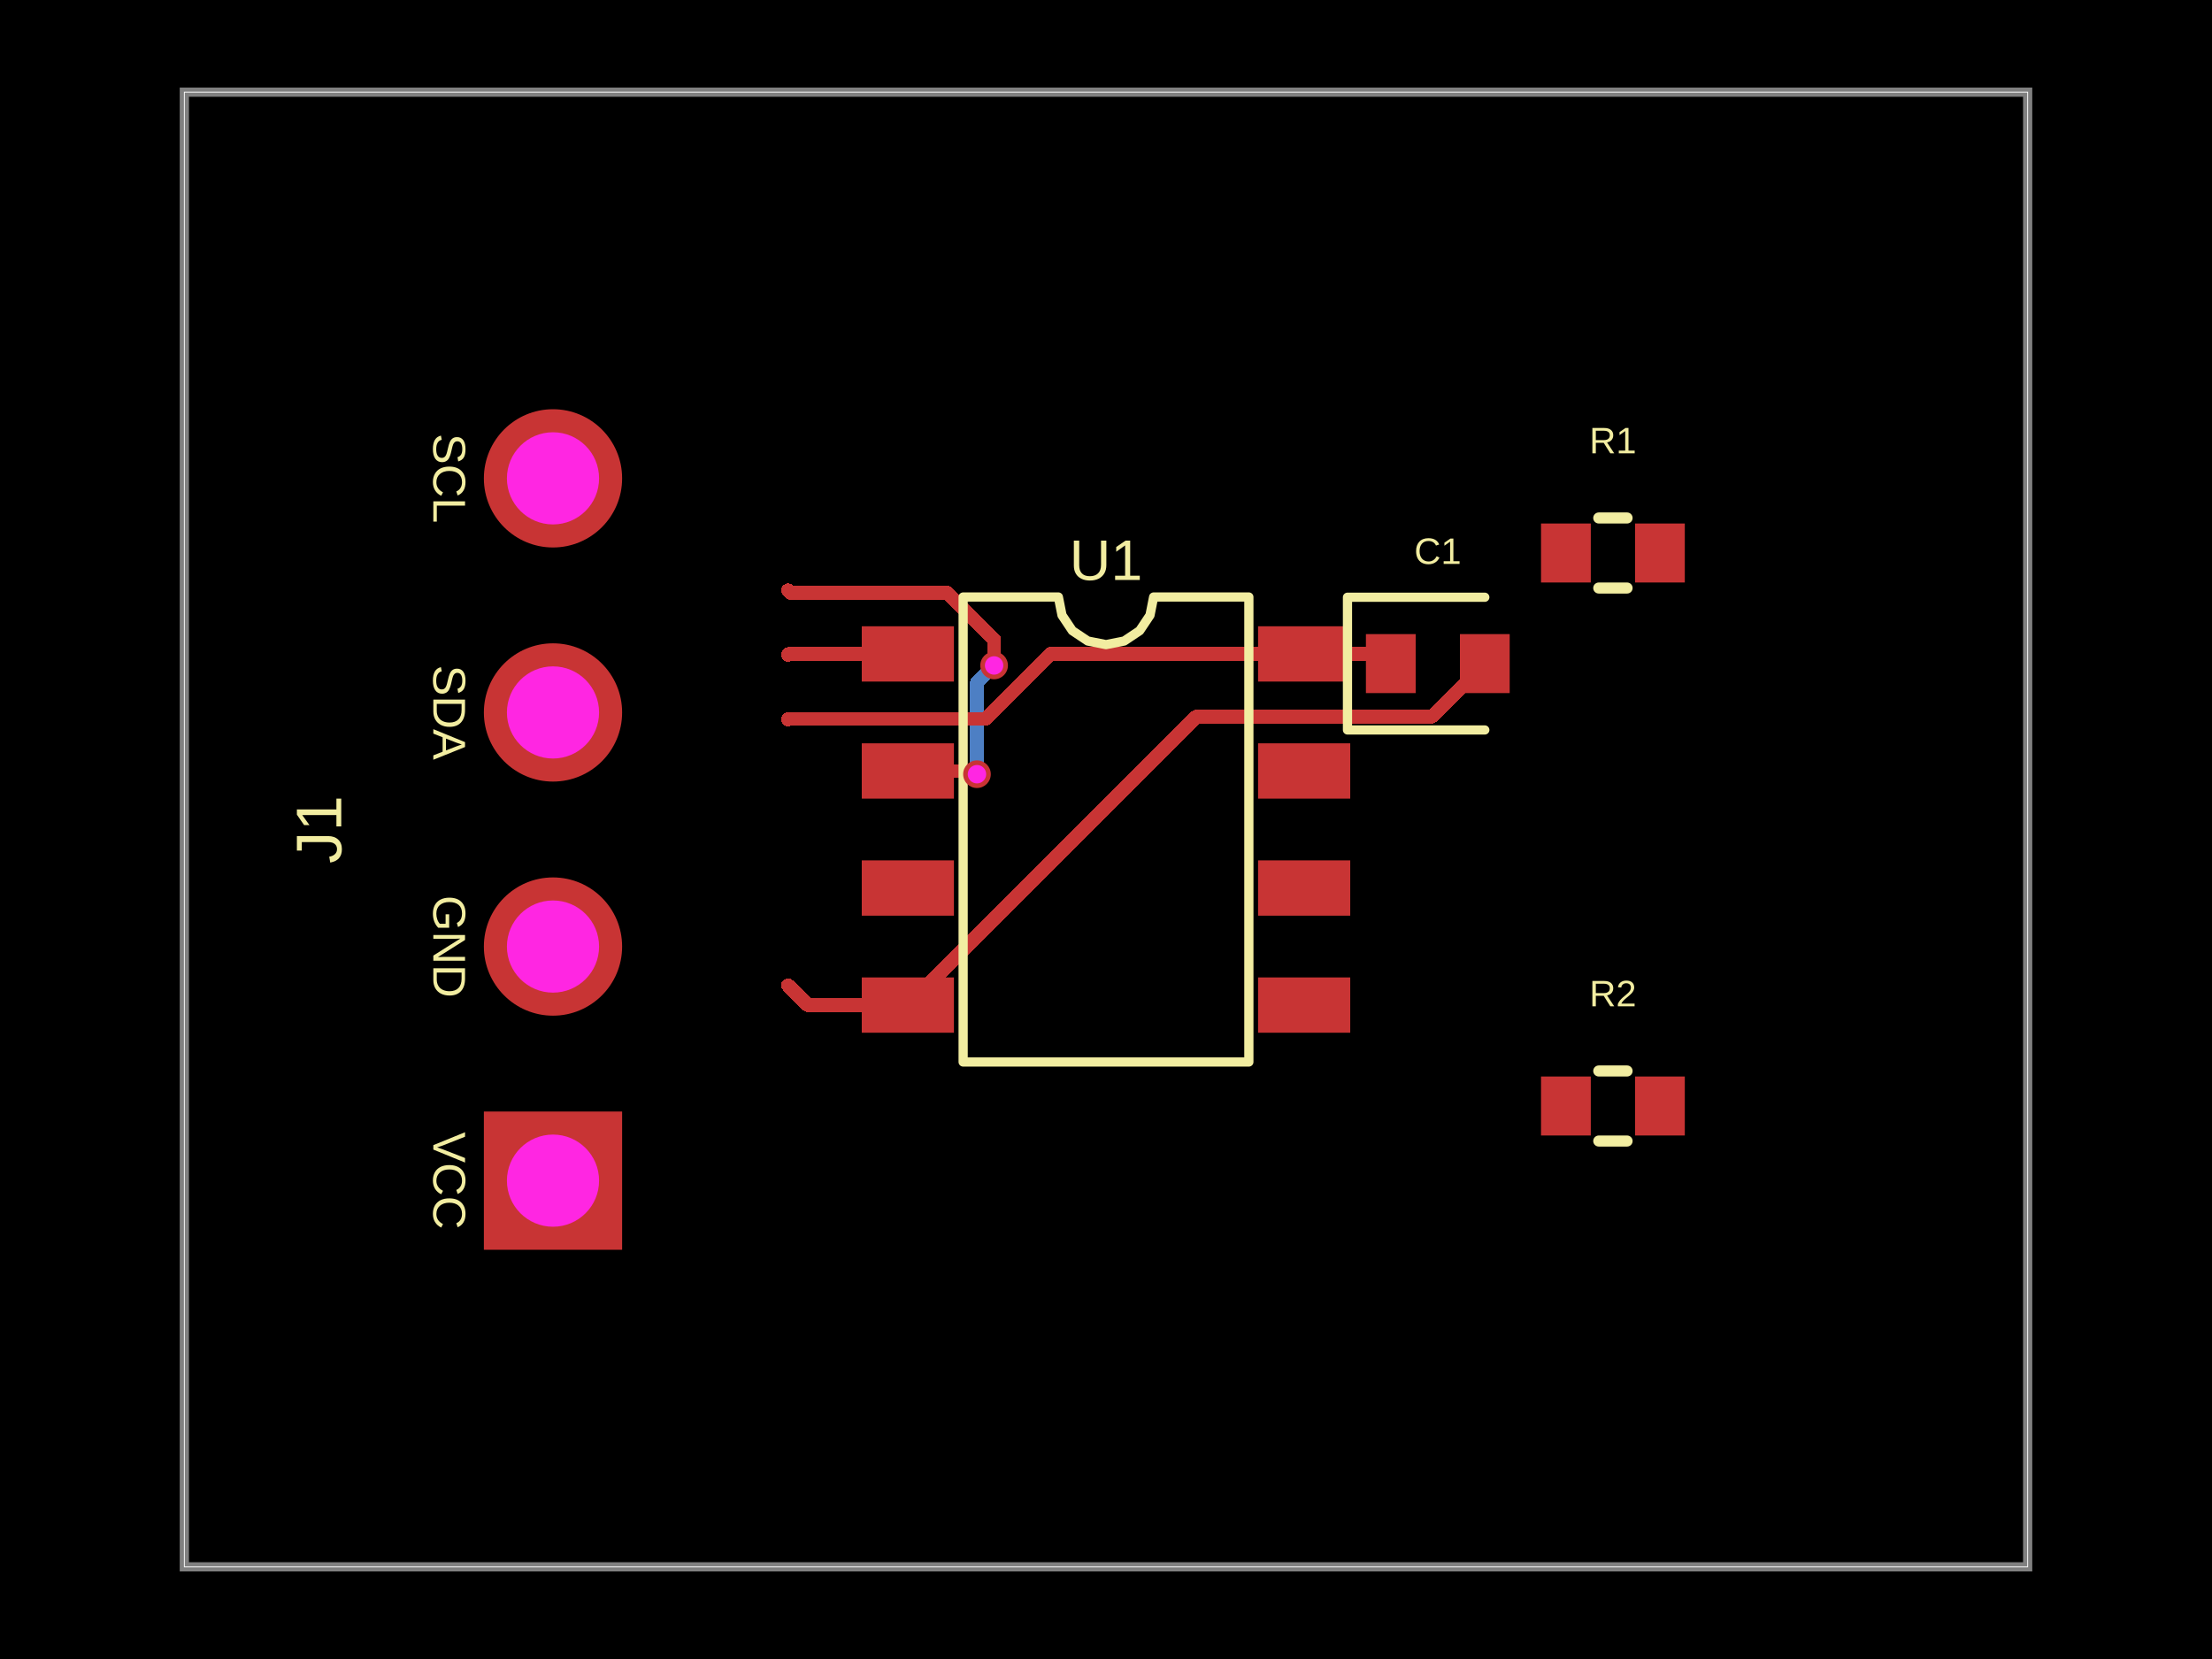
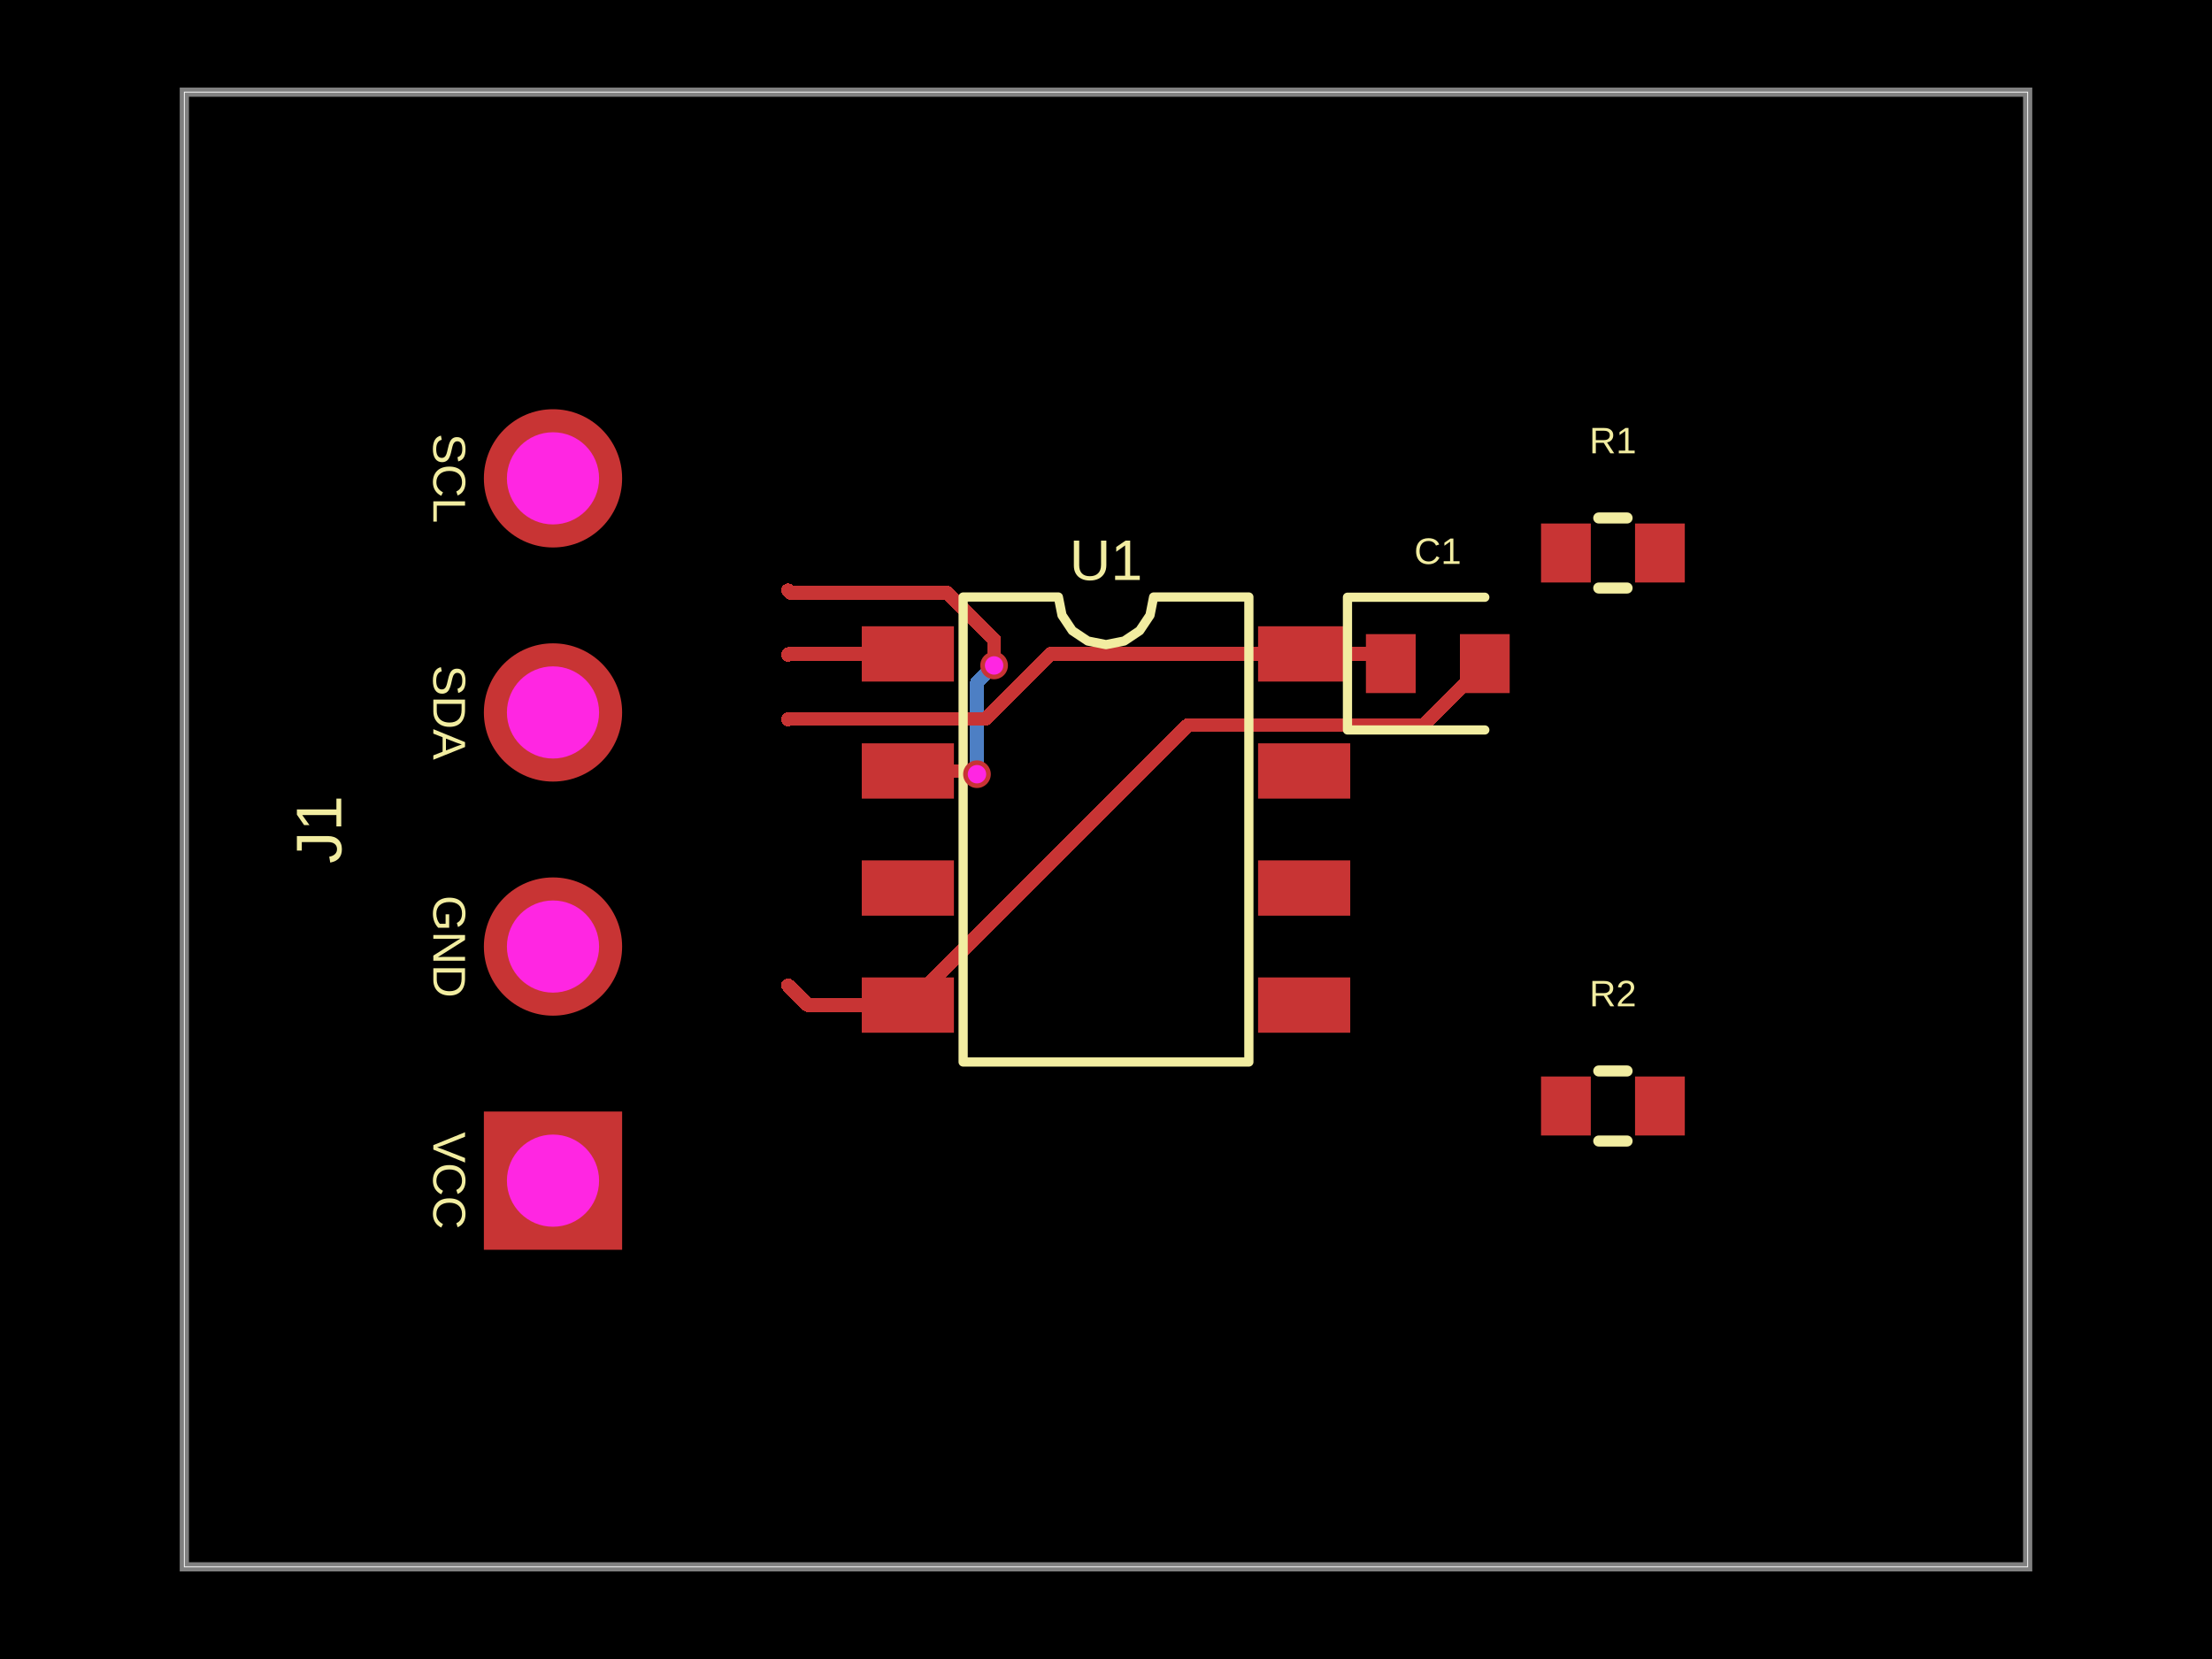
- <svg xmlns="http://www.w3.org/2000/svg" width="800" height="600" data-software-used-string="@tscircuit/core@0.0.1405">
+ <svg xmlns="http://www.w3.org/2000/svg" width="800" height="600" data-software-used-string="@tscircuit/core@0.0.1432">
  <style />
  <rect class="boundary" x="0" y="0" fill="#000" width="800" height="600" data-type="pcb_background" data-pcb-layer="global" />
  <rect class="pcb-boundary" fill="none" stroke="#fff" stroke-width="0.3" x="66.667" y="33.333" width="666.667" height="533.333" data-type="pcb_boundary" data-pcb-layer="global" />
  <path class="pcb-board" d="M 66.667 566.667 L 733.333 566.667 L 733.333 33.333 L 66.667 33.333 Z" fill="none" stroke="rgba(255, 255, 255, 0.5)" stroke-width="3.333" data-type="pcb_board" data-pcb-layer="board" />
  <path class="pcb-trace" stroke="rgb(77, 127, 196)" fill="none" d="M 353.333 280 L 353.333 246.867" stroke-width="5" stroke-linecap="round" stroke-linejoin="round" shape-rendering="crispEdges" data-type="pcb_trace" data-pcb-layer="bottom" />
  <path class="pcb-trace" stroke="rgb(77, 127, 196)" fill="none" d="M 353.333 246.867 L 359.308 240.892" stroke-width="5" stroke-linecap="round" stroke-linejoin="round" shape-rendering="crispEdges" data-type="pcb_trace" data-pcb-layer="bottom" />
  <path class="pcb-trace" stroke="rgb(77, 127, 196)" fill="none" d="M 359.308 240.892 L 359.533 240.667" stroke-width="5" stroke-linecap="round" stroke-linejoin="round" shape-rendering="crispEdges" data-type="pcb_trace" data-pcb-layer="bottom" />
  <rect class="pcb-pad" fill="rgb(200, 52, 52)" x="311.667" y="226.5" width="33.333" height="20" data-type="pcb_smtpad" data-pcb-layer="top" data-pad-name="U1.SDA" />
  <rect class="pcb-pad" fill="rgb(200, 52, 52)" x="311.667" y="268.833" width="33.333" height="20" data-type="pcb_smtpad" data-pcb-layer="top" data-pad-name="U1.SCL" />
  <rect class="pcb-pad" fill="rgb(200, 52, 52)" x="311.667" y="311.167" width="33.333" height="20" data-type="pcb_smtpad" data-pcb-layer="top" data-pad-name="U1.ADDR" />
  <rect class="pcb-pad" fill="rgb(200, 52, 52)" x="311.667" y="353.5" width="33.333" height="20" data-type="pcb_smtpad" data-pcb-layer="top" data-pad-name="U1.GND" />
  <rect class="pcb-pad" fill="rgb(200, 52, 52)" x="455" y="353.5" width="33.333" height="20" data-type="pcb_smtpad" data-pcb-layer="top" data-pad-name="U1.INT" />
  <rect class="pcb-pad" fill="rgb(200, 52, 52)" x="455" y="311.167" width="33.333" height="20" data-type="pcb_smtpad" data-pcb-layer="top" data-pad-name="U1.NC1" />
  <rect class="pcb-pad" fill="rgb(200, 52, 52)" x="455" y="268.833" width="33.333" height="20" data-type="pcb_smtpad" data-pcb-layer="top" data-pad-name="U1.NC2" />
  <rect class="pcb-pad" fill="rgb(200, 52, 52)" x="455" y="226.5" width="33.333" height="20" data-type="pcb_smtpad" data-pcb-layer="top" data-pad-name="U1.VCC" />
  <rect class="pcb-pad" fill="rgb(200, 52, 52)" x="494" y="229.333" width="18" height="21.333" data-type="pcb_smtpad" data-pcb-layer="top" data-pad-name="C1.pin1" />
  <rect class="pcb-pad" fill="rgb(200, 52, 52)" x="528" y="229.333" width="18" height="21.333" data-type="pcb_smtpad" data-pcb-layer="top" data-pad-name="C1.pin2" />
  <rect class="pcb-pad" fill="rgb(200, 52, 52)" x="557.333" y="189.333" width="18" height="21.333" data-type="pcb_smtpad" data-pcb-layer="top" data-pad-name="R1.pin1" />
  <rect class="pcb-pad" fill="rgb(200, 52, 52)" x="591.333" y="189.333" width="18" height="21.333" data-type="pcb_smtpad" data-pcb-layer="top" data-pad-name="R1.pin2" data-pad-net-name="VCC" />
  <rect class="pcb-pad" fill="rgb(200, 52, 52)" x="557.333" y="389.333" width="18" height="21.333" data-type="pcb_smtpad" data-pcb-layer="top" data-pad-name="R2.pin1" />
  <rect class="pcb-pad" fill="rgb(200, 52, 52)" x="591.333" y="389.333" width="18" height="21.333" data-type="pcb_smtpad" data-pcb-layer="top" data-pad-name="R2.pin2" data-pad-net-name="VCC" />
  <path class="pcb-trace" stroke="rgb(200, 52, 52)" fill="none" d="M 328.333 278.833 L 352.089 278.833" stroke-width="5" stroke-linecap="round" stroke-linejoin="round" shape-rendering="crispEdges" data-type="pcb_trace" data-pcb-layer="top" />
  <path class="pcb-trace" stroke="rgb(200, 52, 52)" fill="none" d="M 352.089 278.833 L 352.967 279.711" stroke-width="5" stroke-linecap="round" stroke-linejoin="round" shape-rendering="crispEdges" data-type="pcb_trace" data-pcb-layer="top" />
  <path class="pcb-trace" stroke="rgb(200, 52, 52)" fill="none" d="M 352.967 279.711 L 353.045 279.711" stroke-width="5" stroke-linecap="round" stroke-linejoin="round" shape-rendering="crispEdges" data-type="pcb_trace" data-pcb-layer="top" />
  <path class="pcb-trace" stroke="rgb(200, 52, 52)" fill="none" d="M 353.045 279.711 L 353.333 280" stroke-width="5" stroke-linecap="round" stroke-linejoin="round" shape-rendering="crispEdges" data-type="pcb_trace" data-pcb-layer="top" />
  <path class="pcb-trace" stroke="rgb(200, 52, 52)" fill="none" d="M 359.533 240.667 L 359.533 231.278" stroke-width="5" stroke-linecap="round" stroke-linejoin="round" shape-rendering="crispEdges" data-type="pcb_trace" data-pcb-layer="top" />
  <path class="pcb-trace" stroke="rgb(200, 52, 52)" fill="none" d="M 359.533 231.278 L 342.677 214.422" stroke-width="5" stroke-linecap="round" stroke-linejoin="round" shape-rendering="crispEdges" data-type="pcb_trace" data-pcb-layer="top" />
  <path class="pcb-trace" stroke="rgb(200, 52, 52)" fill="none" d="M 342.677 214.422 L 285.922 214.422" stroke-width="5" stroke-linecap="round" stroke-linejoin="round" shape-rendering="crispEdges" data-type="pcb_trace" data-pcb-layer="top" />
  <path class="pcb-trace" stroke="rgb(200, 52, 52)" fill="none" d="M 285.922 214.422 L 285 213.5" stroke-width="5" stroke-linecap="round" stroke-linejoin="round" shape-rendering="crispEdges" data-type="pcb_trace" data-pcb-layer="top" />
  <path class="pcb-trace" stroke="rgb(200, 52, 52)" fill="none" d="M 328.333 236.5 L 285.333 236.5" stroke-width="5" stroke-linecap="round" stroke-linejoin="round" shape-rendering="crispEdges" data-type="pcb_trace" data-pcb-layer="top" />
  <path class="pcb-trace" stroke="rgb(200, 52, 52)" fill="none" d="M 285.333 236.5 L 285 236.833" stroke-width="5" stroke-linecap="round" stroke-linejoin="round" shape-rendering="crispEdges" data-type="pcb_trace" data-pcb-layer="top" />
  <path class="pcb-trace" stroke="rgb(200, 52, 52)" fill="none" d="M 328.333 363.5 L 292.133 363.5" stroke-width="5" stroke-linecap="round" stroke-linejoin="round" shape-rendering="crispEdges" data-type="pcb_trace" data-pcb-layer="top" />
  <path class="pcb-trace" stroke="rgb(200, 52, 52)" fill="none" d="M 292.133 363.5 L 285 356.367" stroke-width="5" stroke-linecap="round" stroke-linejoin="round" shape-rendering="crispEdges" data-type="pcb_trace" data-pcb-layer="top" />
-   <path class="pcb-trace" stroke="rgb(200, 52, 52)" fill="none" d="M 537 240 L 517.813 259.187" stroke-width="5" stroke-linecap="round" stroke-linejoin="round" shape-rendering="crispEdges" data-type="pcb_trace" data-pcb-layer="top" />
-   <path class="pcb-trace" stroke="rgb(200, 52, 52)" fill="none" d="M 517.813 259.187 L 511.626 259.187" stroke-width="5" stroke-linecap="round" stroke-linejoin="round" shape-rendering="crispEdges" data-type="pcb_trace" data-pcb-layer="top" />
-   <path class="pcb-trace" stroke="rgb(200, 52, 52)" fill="none" d="M 511.626 259.187 L 432.646 259.187" stroke-width="5" stroke-linecap="round" stroke-linejoin="round" shape-rendering="crispEdges" data-type="pcb_trace" data-pcb-layer="top" />
-   <path class="pcb-trace" stroke="rgb(200, 52, 52)" fill="none" d="M 432.646 259.187 L 328.333 363.5" stroke-width="5" stroke-linecap="round" stroke-linejoin="round" shape-rendering="crispEdges" data-type="pcb_trace" data-pcb-layer="top" />
+   <path class="pcb-trace" stroke="rgb(200, 52, 52)" fill="none" d="M 537 240 L 514.75 262.25" stroke-width="5" stroke-linecap="round" stroke-linejoin="round" shape-rendering="crispEdges" data-type="pcb_trace" data-pcb-layer="top" />
+   <path class="pcb-trace" stroke="rgb(200, 52, 52)" fill="none" d="M 514.75 262.25 L 429.583 262.25" stroke-width="5" stroke-linecap="round" stroke-linejoin="round" shape-rendering="crispEdges" data-type="pcb_trace" data-pcb-layer="top" />
+   <path class="pcb-trace" stroke="rgb(200, 52, 52)" fill="none" d="M 429.583 262.25 L 328.333 363.5" stroke-width="5" stroke-linecap="round" stroke-linejoin="round" shape-rendering="crispEdges" data-type="pcb_trace" data-pcb-layer="top" />
  <path class="pcb-trace" stroke="rgb(200, 52, 52)" fill="none" d="M 503 240 L 499.5 236.5" stroke-width="5" stroke-linecap="round" stroke-linejoin="round" shape-rendering="crispEdges" data-type="pcb_trace" data-pcb-layer="top" />
  <path class="pcb-trace" stroke="rgb(200, 52, 52)" fill="none" d="M 499.5 236.5 L 471.667 236.5" stroke-width="5" stroke-linecap="round" stroke-linejoin="round" shape-rendering="crispEdges" data-type="pcb_trace" data-pcb-layer="top" />
  <path class="pcb-trace" stroke="rgb(200, 52, 52)" fill="none" d="M 471.667 236.5 L 379.904 236.5" stroke-width="5" stroke-linecap="round" stroke-linejoin="round" shape-rendering="crispEdges" data-type="pcb_trace" data-pcb-layer="top" />
  <path class="pcb-trace" stroke="rgb(200, 52, 52)" fill="none" d="M 379.904 236.5 L 356.404 259.999" stroke-width="5" stroke-linecap="round" stroke-linejoin="round" shape-rendering="crispEdges" data-type="pcb_trace" data-pcb-layer="top" />
  <path class="pcb-trace" stroke="rgb(200, 52, 52)" fill="none" d="M 356.404 259.999 L 285.167 259.999" stroke-width="5" stroke-linecap="round" stroke-linejoin="round" shape-rendering="crispEdges" data-type="pcb_trace" data-pcb-layer="top" />
  <path class="pcb-trace" stroke="rgb(200, 52, 52)" fill="none" d="M 285.167 259.999 L 285 260.167" stroke-width="5" stroke-linecap="round" stroke-linejoin="round" shape-rendering="crispEdges" data-type="pcb_trace" data-pcb-layer="top" />
  <path class="pcb-silkscreen pcb-silkscreen-top" d="M 348.333 384.083 L 348.333 215.917 L 382.778 215.917 L 384.089 222.507 L 387.822 228.095 L 393.409 231.828 L 400 233.139 L 406.591 231.828 L 412.178 228.095 L 415.911 222.507 L 417.222 215.917 L 451.667 215.917 L 451.667 384.083 L 348.333 384.083 Z" fill="none" stroke="#f2eda1" stroke-width="3.333" stroke-linecap="round" stroke-linejoin="round" data-pcb-component-id="pcb_component_0" data-pcb-silkscreen-path-id="pcb_silkscreen_path_0" data-type="pcb_silkscreen_path" data-pcb-layer="top" />
  <text x="0" y="0" dx="0" dy="0" fill="#f2eda1" font-family="Arial, sans-serif" font-size="20.681" text-anchor="middle" dominant-baseline="central" transform="matrix(1,0,0,1,400,202.5833)" class="pcb-silkscreen-text pcb-silkscreen-top" data-pcb-silkscreen-text-id="pcb_silkscreen_text_0" stroke="none" data-type="pcb_silkscreen_text" data-pcb-layer="top">U1</text>
  <path class="pcb-silkscreen pcb-silkscreen-top" d="M 537 216 L 487.333 216 L 487.333 264 L 537 264" fill="none" stroke="#f2eda1" stroke-width="3.333" stroke-linecap="round" stroke-linejoin="round" data-pcb-component-id="pcb_component_1" data-pcb-silkscreen-path-id="pcb_silkscreen_path_1" data-type="pcb_silkscreen_path" data-pcb-layer="top" />
  <text x="0" y="0" dx="0" dy="0" fill="#f2eda1" font-family="Arial, sans-serif" font-size="13.333" text-anchor="middle" dominant-baseline="central" transform="matrix(1,0,0,1,520,199.3333)" class="pcb-silkscreen-text pcb-silkscreen-top" data-pcb-silkscreen-text-id="pcb_silkscreen_text_1" stroke="none" data-type="pcb_silkscreen_text" data-pcb-layer="top">C1</text>
  <text x="0" y="0" dx="0" dy="0" fill="#f2eda1" font-family="Arial, sans-serif" font-size="16.667" text-anchor="middle" dominant-baseline="central" transform="matrix(-1.8369701987210297e-16,1,-1,-1.8369701987210297e-16,162.5,427)" class="pcb-silkscreen-text pcb-silkscreen-top" data-pcb-silkscreen-text-id="pcb_silkscreen_text_2" stroke="none" data-type="pcb_silkscreen_text" data-pcb-layer="top">VCC</text>
  <text x="0" y="0" dx="0" dy="0" fill="#f2eda1" font-family="Arial, sans-serif" font-size="16.667" text-anchor="middle" dominant-baseline="central" transform="matrix(-1.8369701987210297e-16,1,-1,-1.8369701987210297e-16,162.5,342.3333)" class="pcb-silkscreen-text pcb-silkscreen-top" data-pcb-silkscreen-text-id="pcb_silkscreen_text_3" stroke="none" data-type="pcb_silkscreen_text" data-pcb-layer="top">GND</text>
  <text x="0" y="0" dx="0" dy="0" fill="#f2eda1" font-family="Arial, sans-serif" font-size="16.667" text-anchor="middle" dominant-baseline="central" transform="matrix(-1.8369701987210297e-16,1,-1,-1.8369701987210297e-16,162.5,257.6667)" class="pcb-silkscreen-text pcb-silkscreen-top" data-pcb-silkscreen-text-id="pcb_silkscreen_text_4" stroke="none" data-type="pcb_silkscreen_text" data-pcb-layer="top">SDA</text>
  <text x="0" y="0" dx="0" dy="0" fill="#f2eda1" font-family="Arial, sans-serif" font-size="16.667" text-anchor="middle" dominant-baseline="central" transform="matrix(-1.8369701987210297e-16,1,-1,-1.8369701987210297e-16,162.5,173)" class="pcb-silkscreen-text pcb-silkscreen-top" data-pcb-silkscreen-text-id="pcb_silkscreen_text_5" stroke="none" data-type="pcb_silkscreen_text" data-pcb-layer="top">SCL</text>
  <text x="0" y="0" dx="0" dy="0" fill="#f2eda1" font-family="Arial, sans-serif" font-size="23.333" text-anchor="middle" dominant-baseline="central" transform="matrix(6.123233995736766e-17,-1,1,6.123233995736766e-17,115.3333,300)" class="pcb-silkscreen-text pcb-silkscreen-top" data-pcb-silkscreen-text-id="pcb_silkscreen_text_6" stroke="none" data-type="pcb_silkscreen_text" data-pcb-layer="top">J1</text>
  <path class="pcb-silkscreen pcb-silkscreen-top" d="M 578.212 187.333 L 588.455 187.333" fill="none" stroke="#f2eda1" stroke-width="4" stroke-linecap="round" stroke-linejoin="round" data-pcb-component-id="pcb_component_3" data-pcb-silkscreen-path-id="pcb_silkscreen_path_2" data-type="pcb_silkscreen_path" data-pcb-layer="top" />
  <path class="pcb-silkscreen pcb-silkscreen-top" d="M 578.212 212.667 L 588.455 212.667" fill="none" stroke="#f2eda1" stroke-width="4" stroke-linecap="round" stroke-linejoin="round" data-pcb-component-id="pcb_component_3" data-pcb-silkscreen-path-id="pcb_silkscreen_path_3" data-type="pcb_silkscreen_path" data-pcb-layer="top" />
  <text x="0" y="0" dx="0" dy="0" fill="#f2eda1" font-family="Arial, sans-serif" font-size="13.333" text-anchor="middle" dominant-baseline="central" transform="matrix(1,0,0,1,583.3333,159.3333)" class="pcb-silkscreen-text pcb-silkscreen-top" data-pcb-silkscreen-text-id="pcb_silkscreen_text_7" stroke="none" data-type="pcb_silkscreen_text" data-pcb-layer="top">R1</text>
  <path class="pcb-silkscreen pcb-silkscreen-top" d="M 578.212 387.333 L 588.455 387.333" fill="none" stroke="#f2eda1" stroke-width="4" stroke-linecap="round" stroke-linejoin="round" data-pcb-component-id="pcb_component_4" data-pcb-silkscreen-path-id="pcb_silkscreen_path_4" data-type="pcb_silkscreen_path" data-pcb-layer="top" />
  <path class="pcb-silkscreen pcb-silkscreen-top" d="M 578.212 412.667 L 588.455 412.667" fill="none" stroke="#f2eda1" stroke-width="4" stroke-linecap="round" stroke-linejoin="round" data-pcb-component-id="pcb_component_4" data-pcb-silkscreen-path-id="pcb_silkscreen_path_5" data-type="pcb_silkscreen_path" data-pcb-layer="top" />
  <text x="0" y="0" dx="0" dy="0" fill="#f2eda1" font-family="Arial, sans-serif" font-size="13.333" text-anchor="middle" dominant-baseline="central" transform="matrix(1,0,0,1,583.3333,359.3333)" class="pcb-silkscreen-text pcb-silkscreen-top" data-pcb-silkscreen-text-id="pcb_silkscreen_text_8" stroke="none" data-type="pcb_silkscreen_text" data-pcb-layer="top">R2</text>
  <g data-type="pcb_plated_hole" data-pcb-layer="through" data-pad-name="J1.VCC">
    <rect class="pcb-hole-outer-pad" fill="rgb(200, 52, 52)" x="-25" y="-25" transform="translate(200 427) rotate(-90)" width="50" height="50" data-type="pcb_plated_hole" data-pcb-layer="top" />
    <circle class="pcb-hole-inner" fill="#FF26E2" cx="200" cy="427" r="16.667" data-type="pcb_plated_hole_drill" data-pcb-layer="drill" />
  </g>
  <g data-type="pcb_plated_hole" data-pcb-layer="through" data-pad-name="J1.GND">
    <circle class="pcb-hole-outer" fill="rgb(200, 52, 52)" cx="200" cy="342.333" r="25" data-type="pcb_plated_hole" data-pcb-layer="top" />
    <circle class="pcb-hole-inner" fill="#FF26E2" cx="200" cy="342.333" r="16.667" data-type="pcb_plated_hole_drill" data-pcb-layer="drill" />
  </g>
  <g data-type="pcb_plated_hole" data-pcb-layer="through" data-pad-name="J1.SDA">
    <circle class="pcb-hole-outer" fill="rgb(200, 52, 52)" cx="200" cy="257.667" r="25" data-type="pcb_plated_hole" data-pcb-layer="top" />
    <circle class="pcb-hole-inner" fill="#FF26E2" cx="200" cy="257.667" r="16.667" data-type="pcb_plated_hole_drill" data-pcb-layer="drill" />
  </g>
  <g data-type="pcb_plated_hole" data-pcb-layer="through" data-pad-name="J1.SCL">
    <circle class="pcb-hole-outer" fill="rgb(200, 52, 52)" cx="200" cy="173" r="25" data-type="pcb_plated_hole" data-pcb-layer="top" />
    <circle class="pcb-hole-inner" fill="#FF26E2" cx="200" cy="173" r="16.667" data-type="pcb_plated_hole_drill" data-pcb-layer="drill" />
  </g>
  <g data-type="pcb_via" data-pcb-layer="through">
    <circle class="pcb-hole-outer" fill="rgb(200, 52, 52)" cx="353.333" cy="280" r="5" data-type="pcb_via" data-pcb-layer="top" />
    <circle class="pcb-hole-inner" fill="#FF26E2" cx="353.333" cy="280" r="3.333" data-type="pcb_via" data-pcb-layer="drill" />
  </g>
  <g data-type="pcb_via" data-pcb-layer="through">
    <circle class="pcb-hole-outer" fill="rgb(200, 52, 52)" cx="359.533" cy="240.667" r="5" data-type="pcb_via" data-pcb-layer="top" />
    <circle class="pcb-hole-inner" fill="#FF26E2" cx="359.533" cy="240.667" r="3.333" data-type="pcb_via" data-pcb-layer="drill" />
  </g>
</svg>
